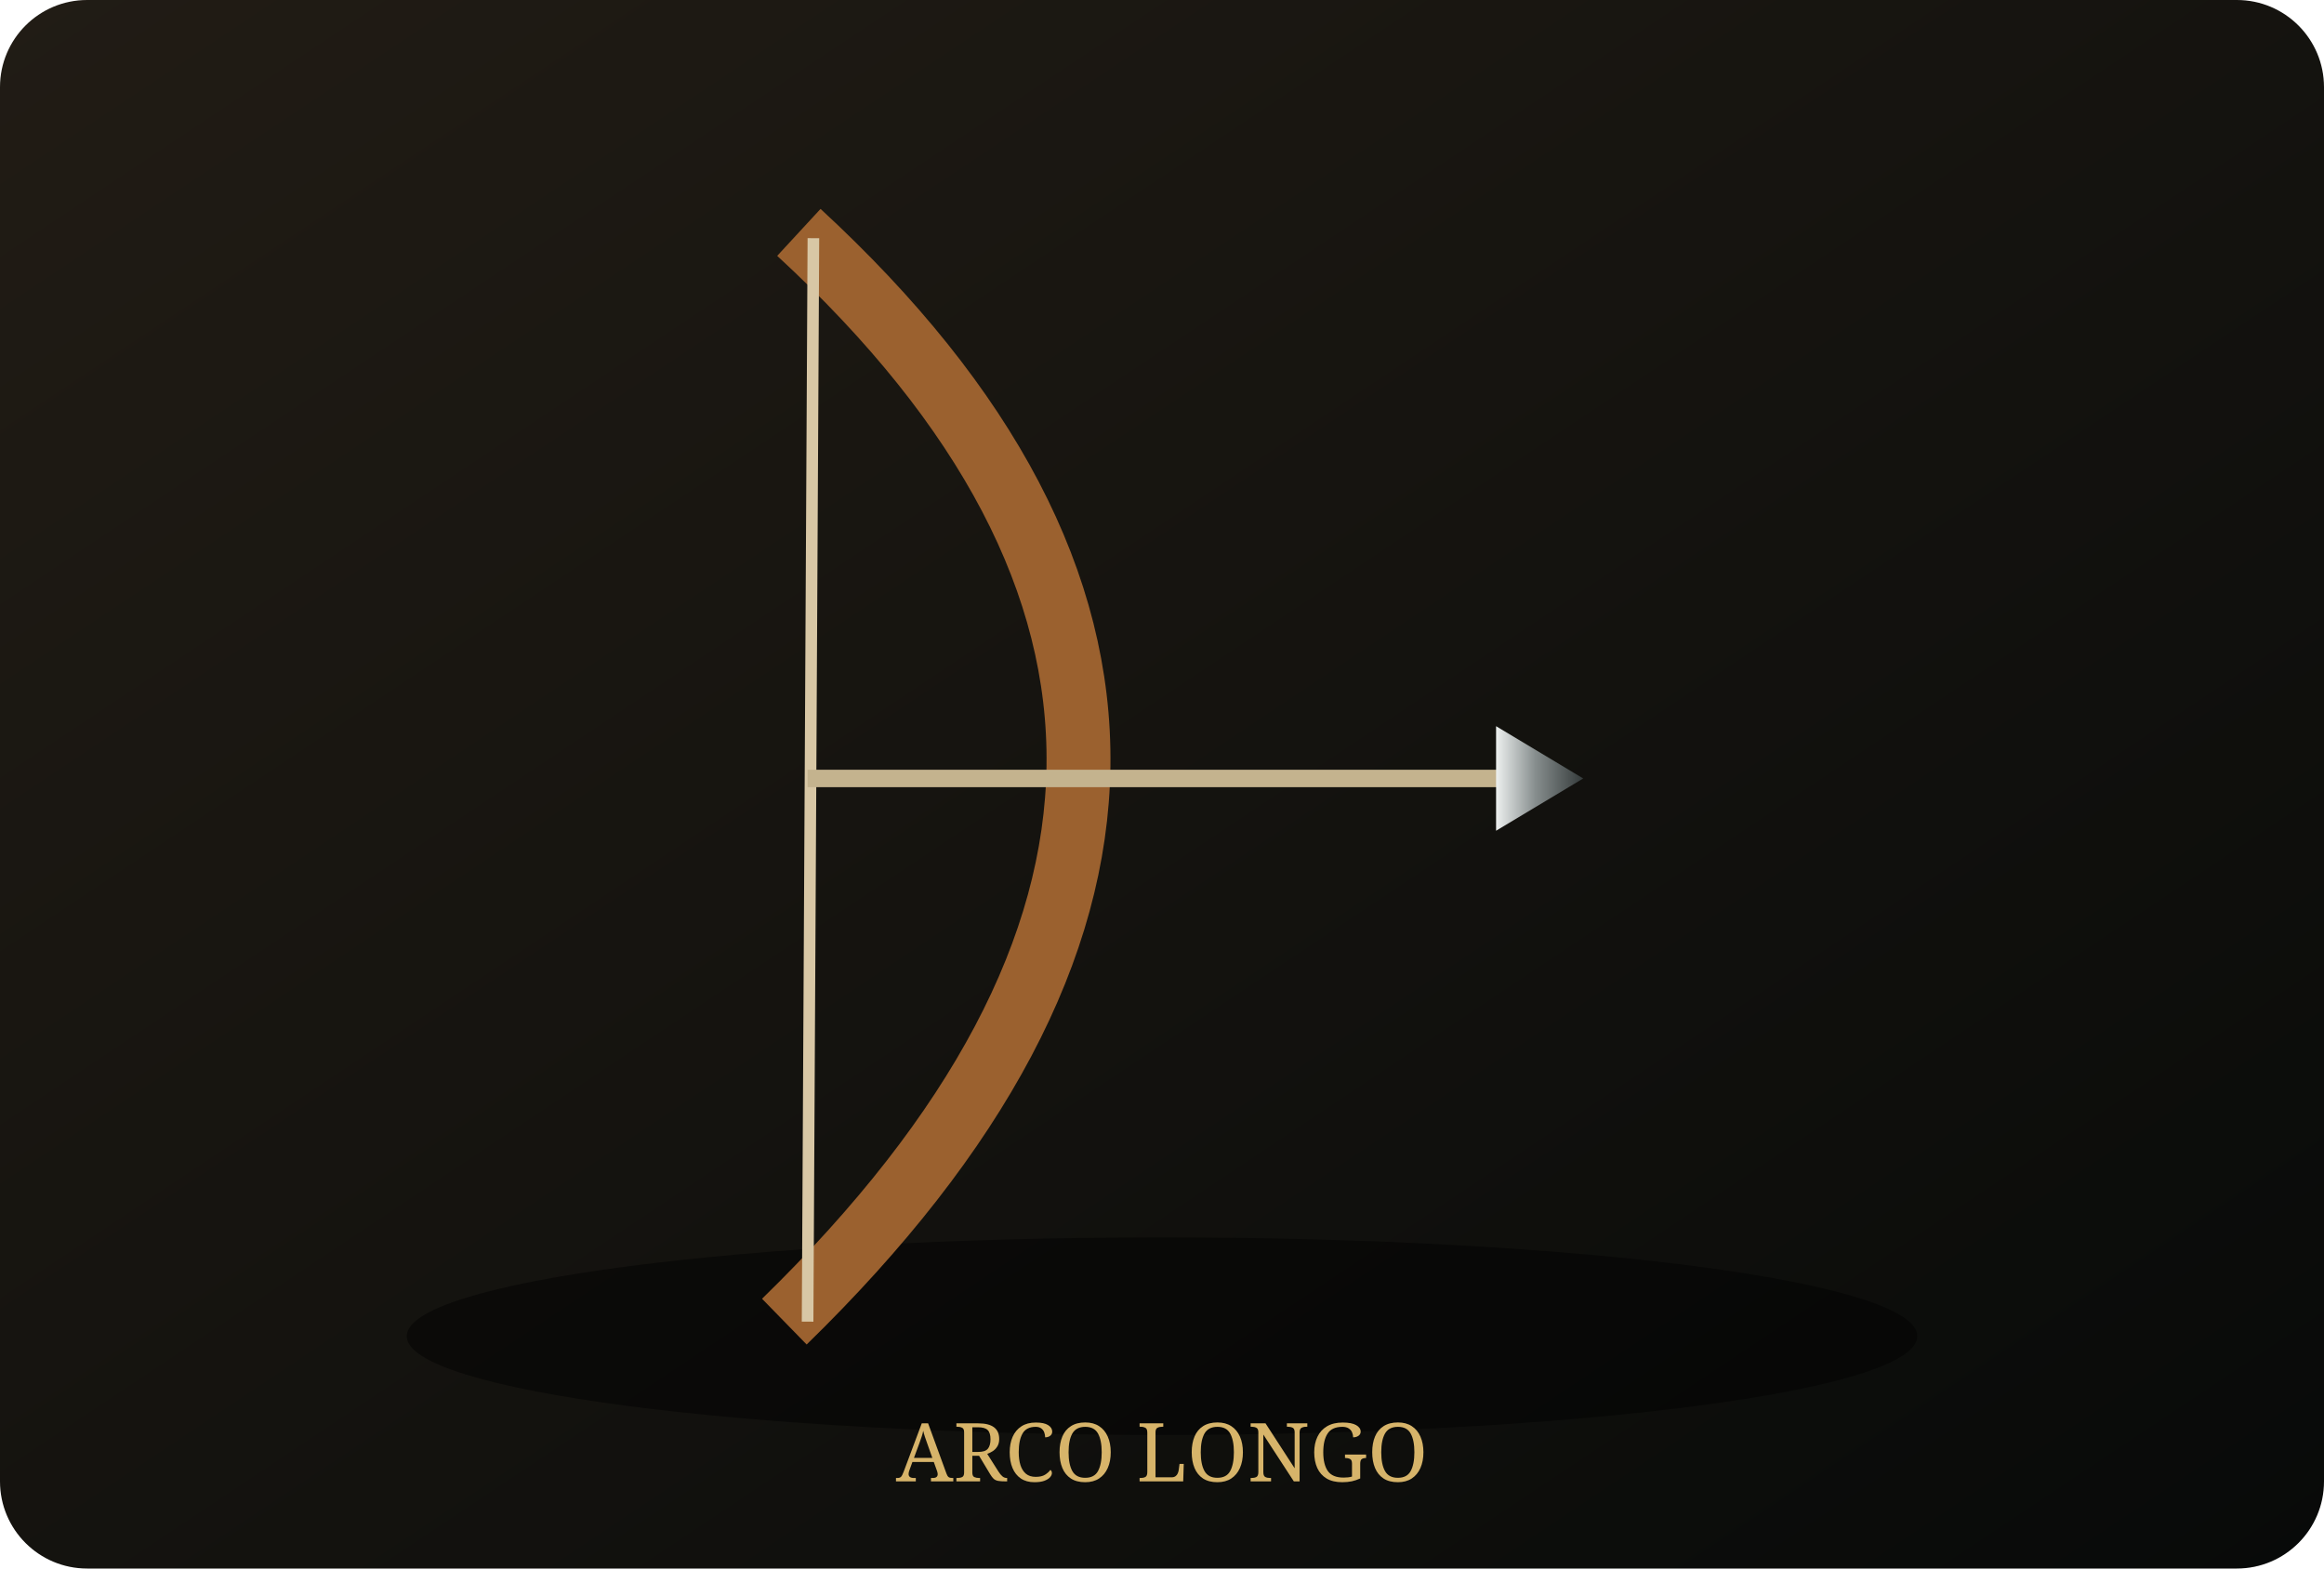
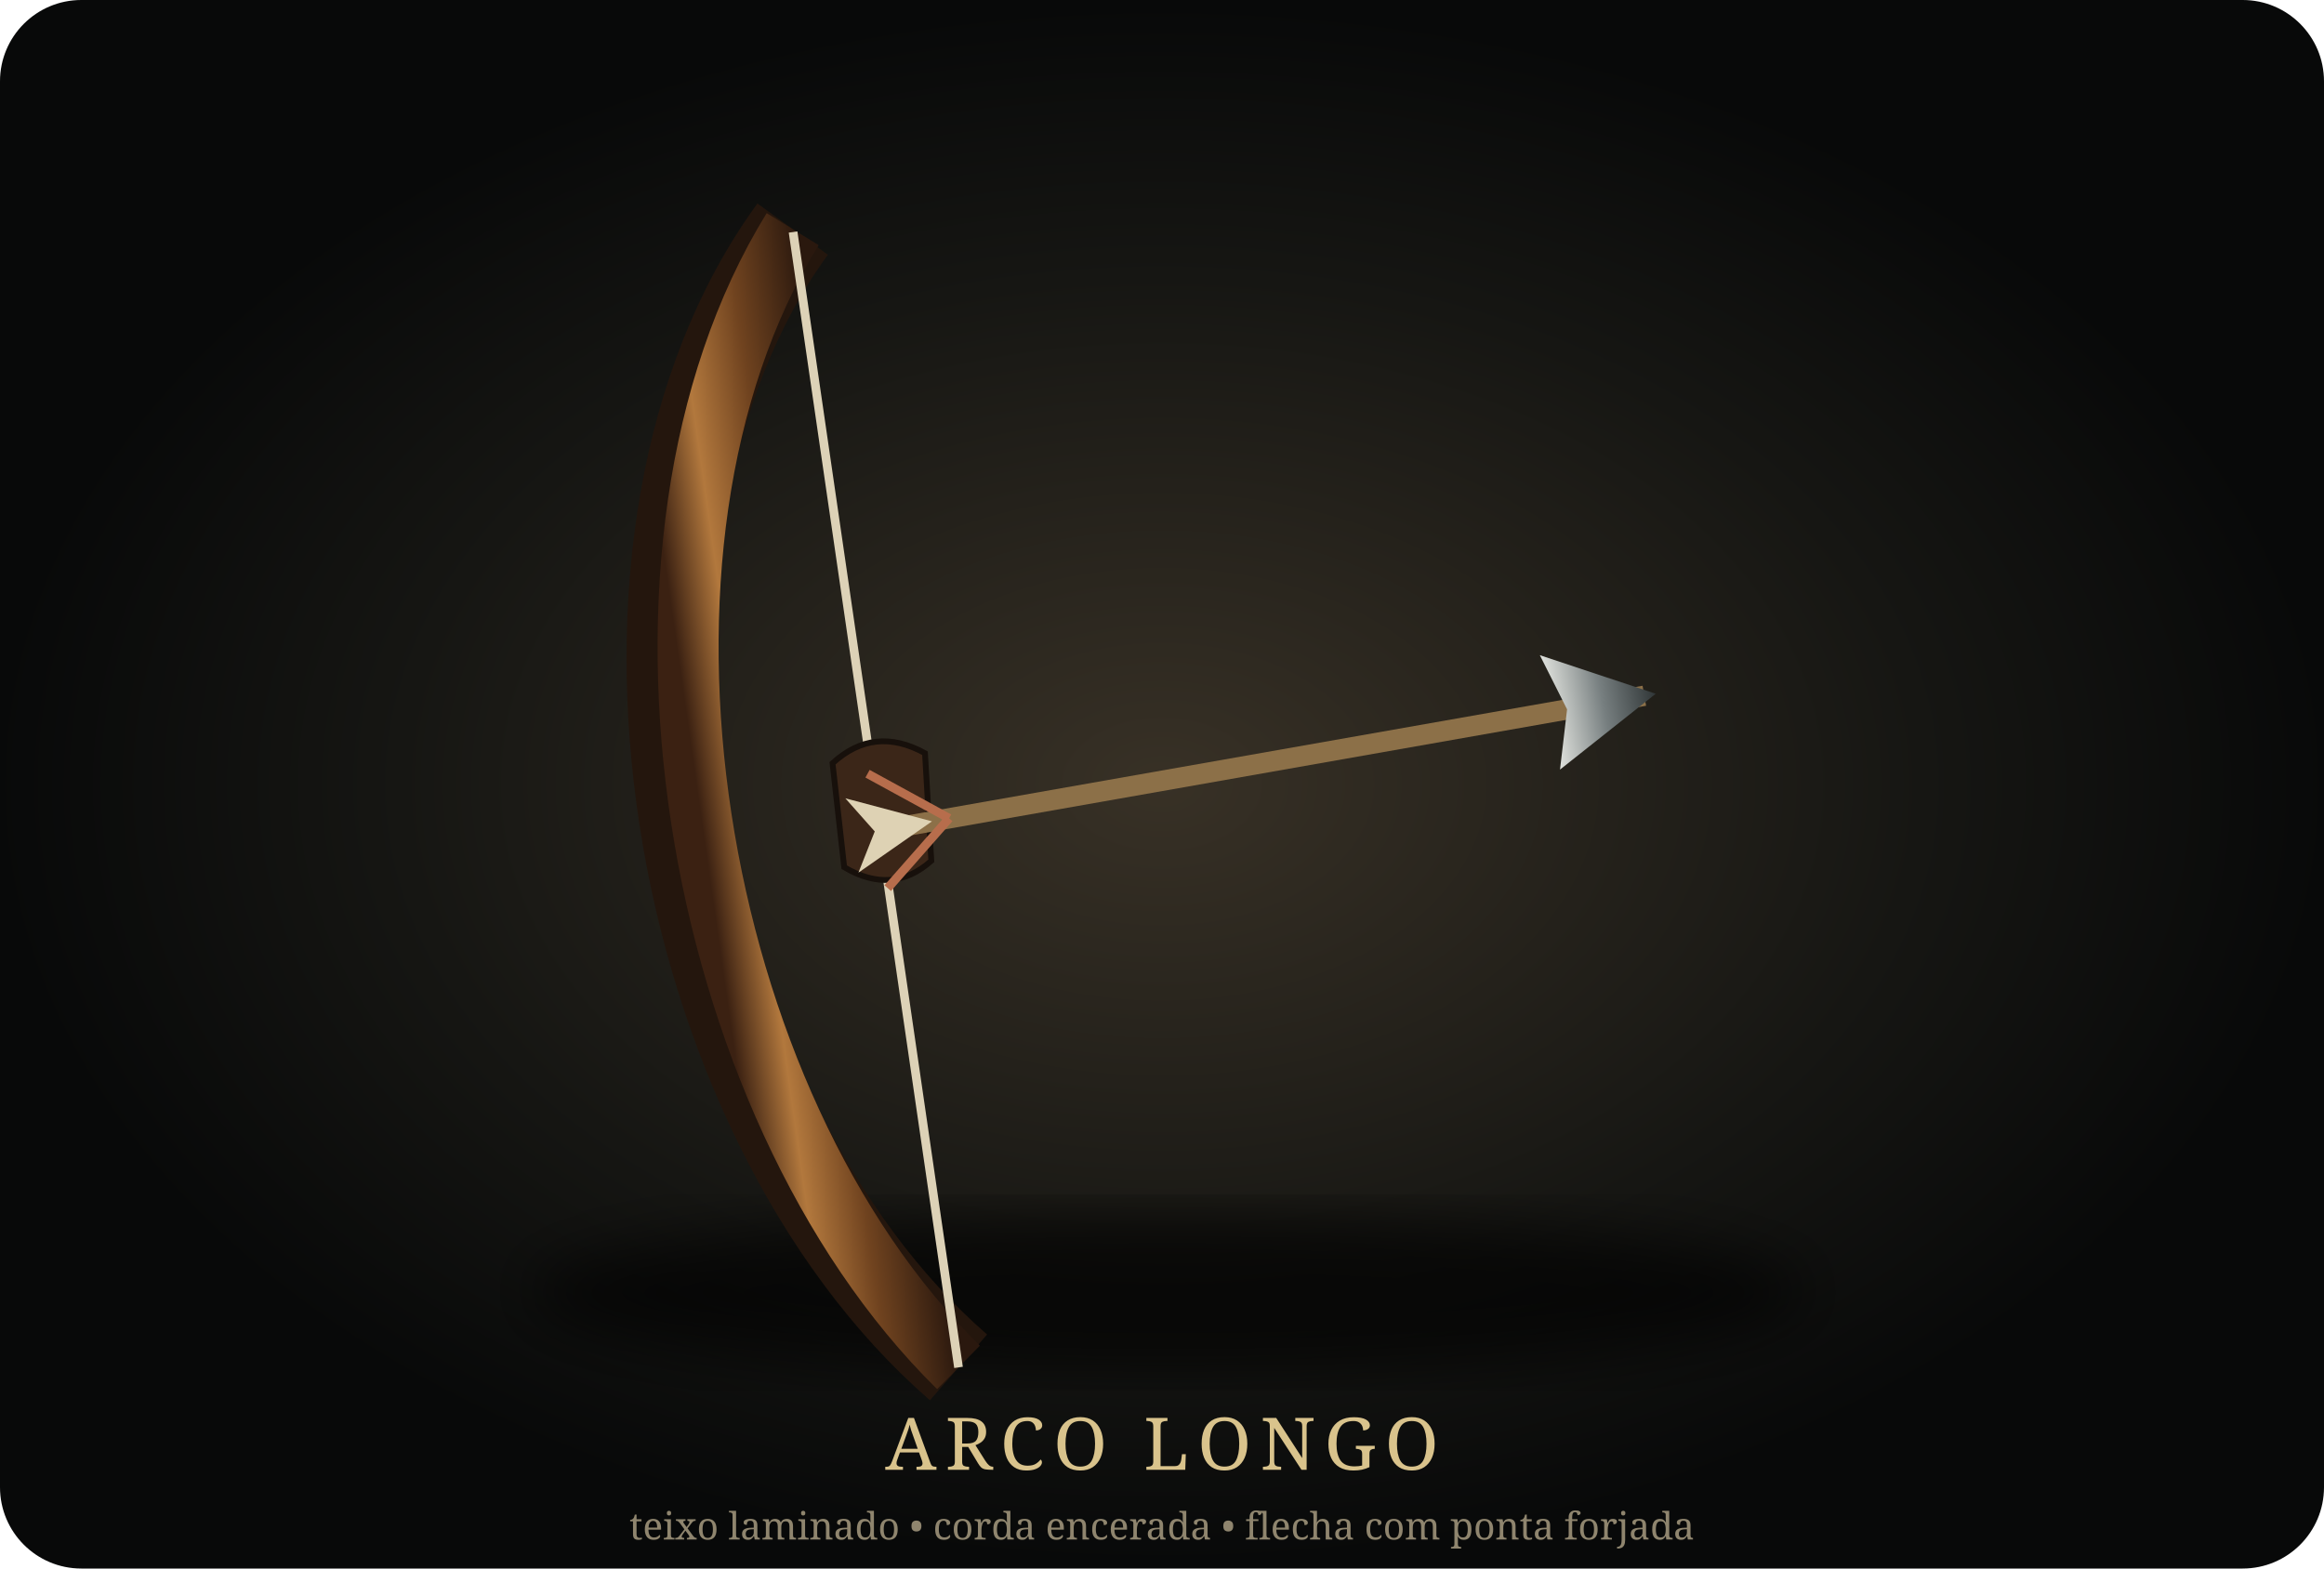
<svg xmlns="http://www.w3.org/2000/svg" viewBox="0 0 800 540">
  <defs>
-     <linearGradient id="bg" x1="0" y1="0" x2="1" y2="1">
-       <stop stop-color="#211c15" />
-       <stop offset="1" stop-color="#080a09" />
+     <radialGradient id="bg">
+       <stop stop-color="#383126" />
+       <stop offset=".65" stop-color="#161613" />
+       <stop offset="1" stop-color="#080909" />
+     </radialGradient>
+     <linearGradient id="yew" x1="0" x2="1">
+       <stop stop-color="#3b2112" />
+       <stop offset=".28" stop-color="#b2783d" />
+       <stop offset=".6" stop-color="#70431f" />
+       <stop offset="1" stop-color="#2a180e" />
    </linearGradient>
    <linearGradient id="steel">
-       <stop stop-color="#edf0ef" />
-       <stop offset=".45" stop-color="#878e8e" />
-       <stop offset="1" stop-color="#343a3a" />
+       <stop stop-color="#e0e2dd" />
+       <stop offset=".5" stop-color="#777f80" />
+       <stop offset="1" stop-color="#303637" />
    </linearGradient>
-     <linearGradient id="wood">
-       <stop stop-color="#b0773d" />
-       <stop offset="1" stop-color="#4b2b18" />
-     </linearGradient>
-     <linearGradient id="leather">
-       <stop stop-color="#9b6335" />
-       <stop offset="1" stop-color="#3d2216" />
-     </linearGradient>
+     <filter id="shadow">
+       <feGaussianBlur stdDeviation="10" />
+     </filter>
  </defs>
-   <rect width="800" height="540" rx="30" fill="url(#bg)" />
-   <ellipse cx="400" cy="460" rx="260" ry="34" fill="#000" opacity=".45" />
-   <g>
-     <path d="M275 80 Q470 260 270 455" fill="none" stroke="#9b612f" stroke-width="22" />
-     <path d="M280 82 L278 455" stroke="#d8c7a5" stroke-width="4" />
-     <line x1="278" y1="268" x2="525" y2="268" stroke="#c4b38e" stroke-width="6" />
-     <polygon points="545,268 515,250 515,286" fill="url(#steel)" />
+   <rect width="800" height="540" rx="28" fill="url(#bg)" />
+   <ellipse cx="402" cy="445" rx="220" ry="28" fill="#000" opacity=".62" filter="url(#shadow)" />
+   <g transform="rotate(-8 400 265)">
+     <path d="M300 63 C209 157 215 359 302 459" fill="none" stroke="#24160d" stroke-width="30" />
+     <path d="M300 63 C218 162 223 356 302 459" fill="none" stroke="url(#yew)" stroke-width="21" />
+     <path d="M300 64 L302 459" fill="none" stroke="#ddd2b7" stroke-width="3" />
+     <path d="M288 247 Q304 236 320 248 L317 285 Q302 295 287 283Z" fill="#3b2618" stroke="#17100b" stroke-width="2" />
+     <g transform="rotate(-2 450 266)">
+       <line x1="303" y1="267" x2="568" y2="267" stroke="#8c7048" stroke-width="7" />
+       <path d="M572 267 L535 247 L541 267 L535 287Z" fill="url(#steel)" />
+       <path d="M319 267 l-28 -13 8 13 -8 13z" fill="#ded2b4" />
+       <path d="M325 267 l-25 -20M325 267 l-25 20" stroke="#b76d4c" stroke-width="3" />
+     </g>
  </g>
-   <text x="400" y="510" text-anchor="middle" font-family="Georgia" font-size="28" fill="#d7b46a">ARCO LONGO</text>
+   <text x="400" y="506" text-anchor="middle" font-family="Georgia,serif" font-size="25" letter-spacing="3" fill="#d9c38c">ARCO LONGO</text>
+   <text x="400" y="530" text-anchor="middle" font-family="Georgia,serif" font-size="13" fill="#8f856e">teixo laminado • corda encerada • flecha com ponta forjada</text>
</svg>
